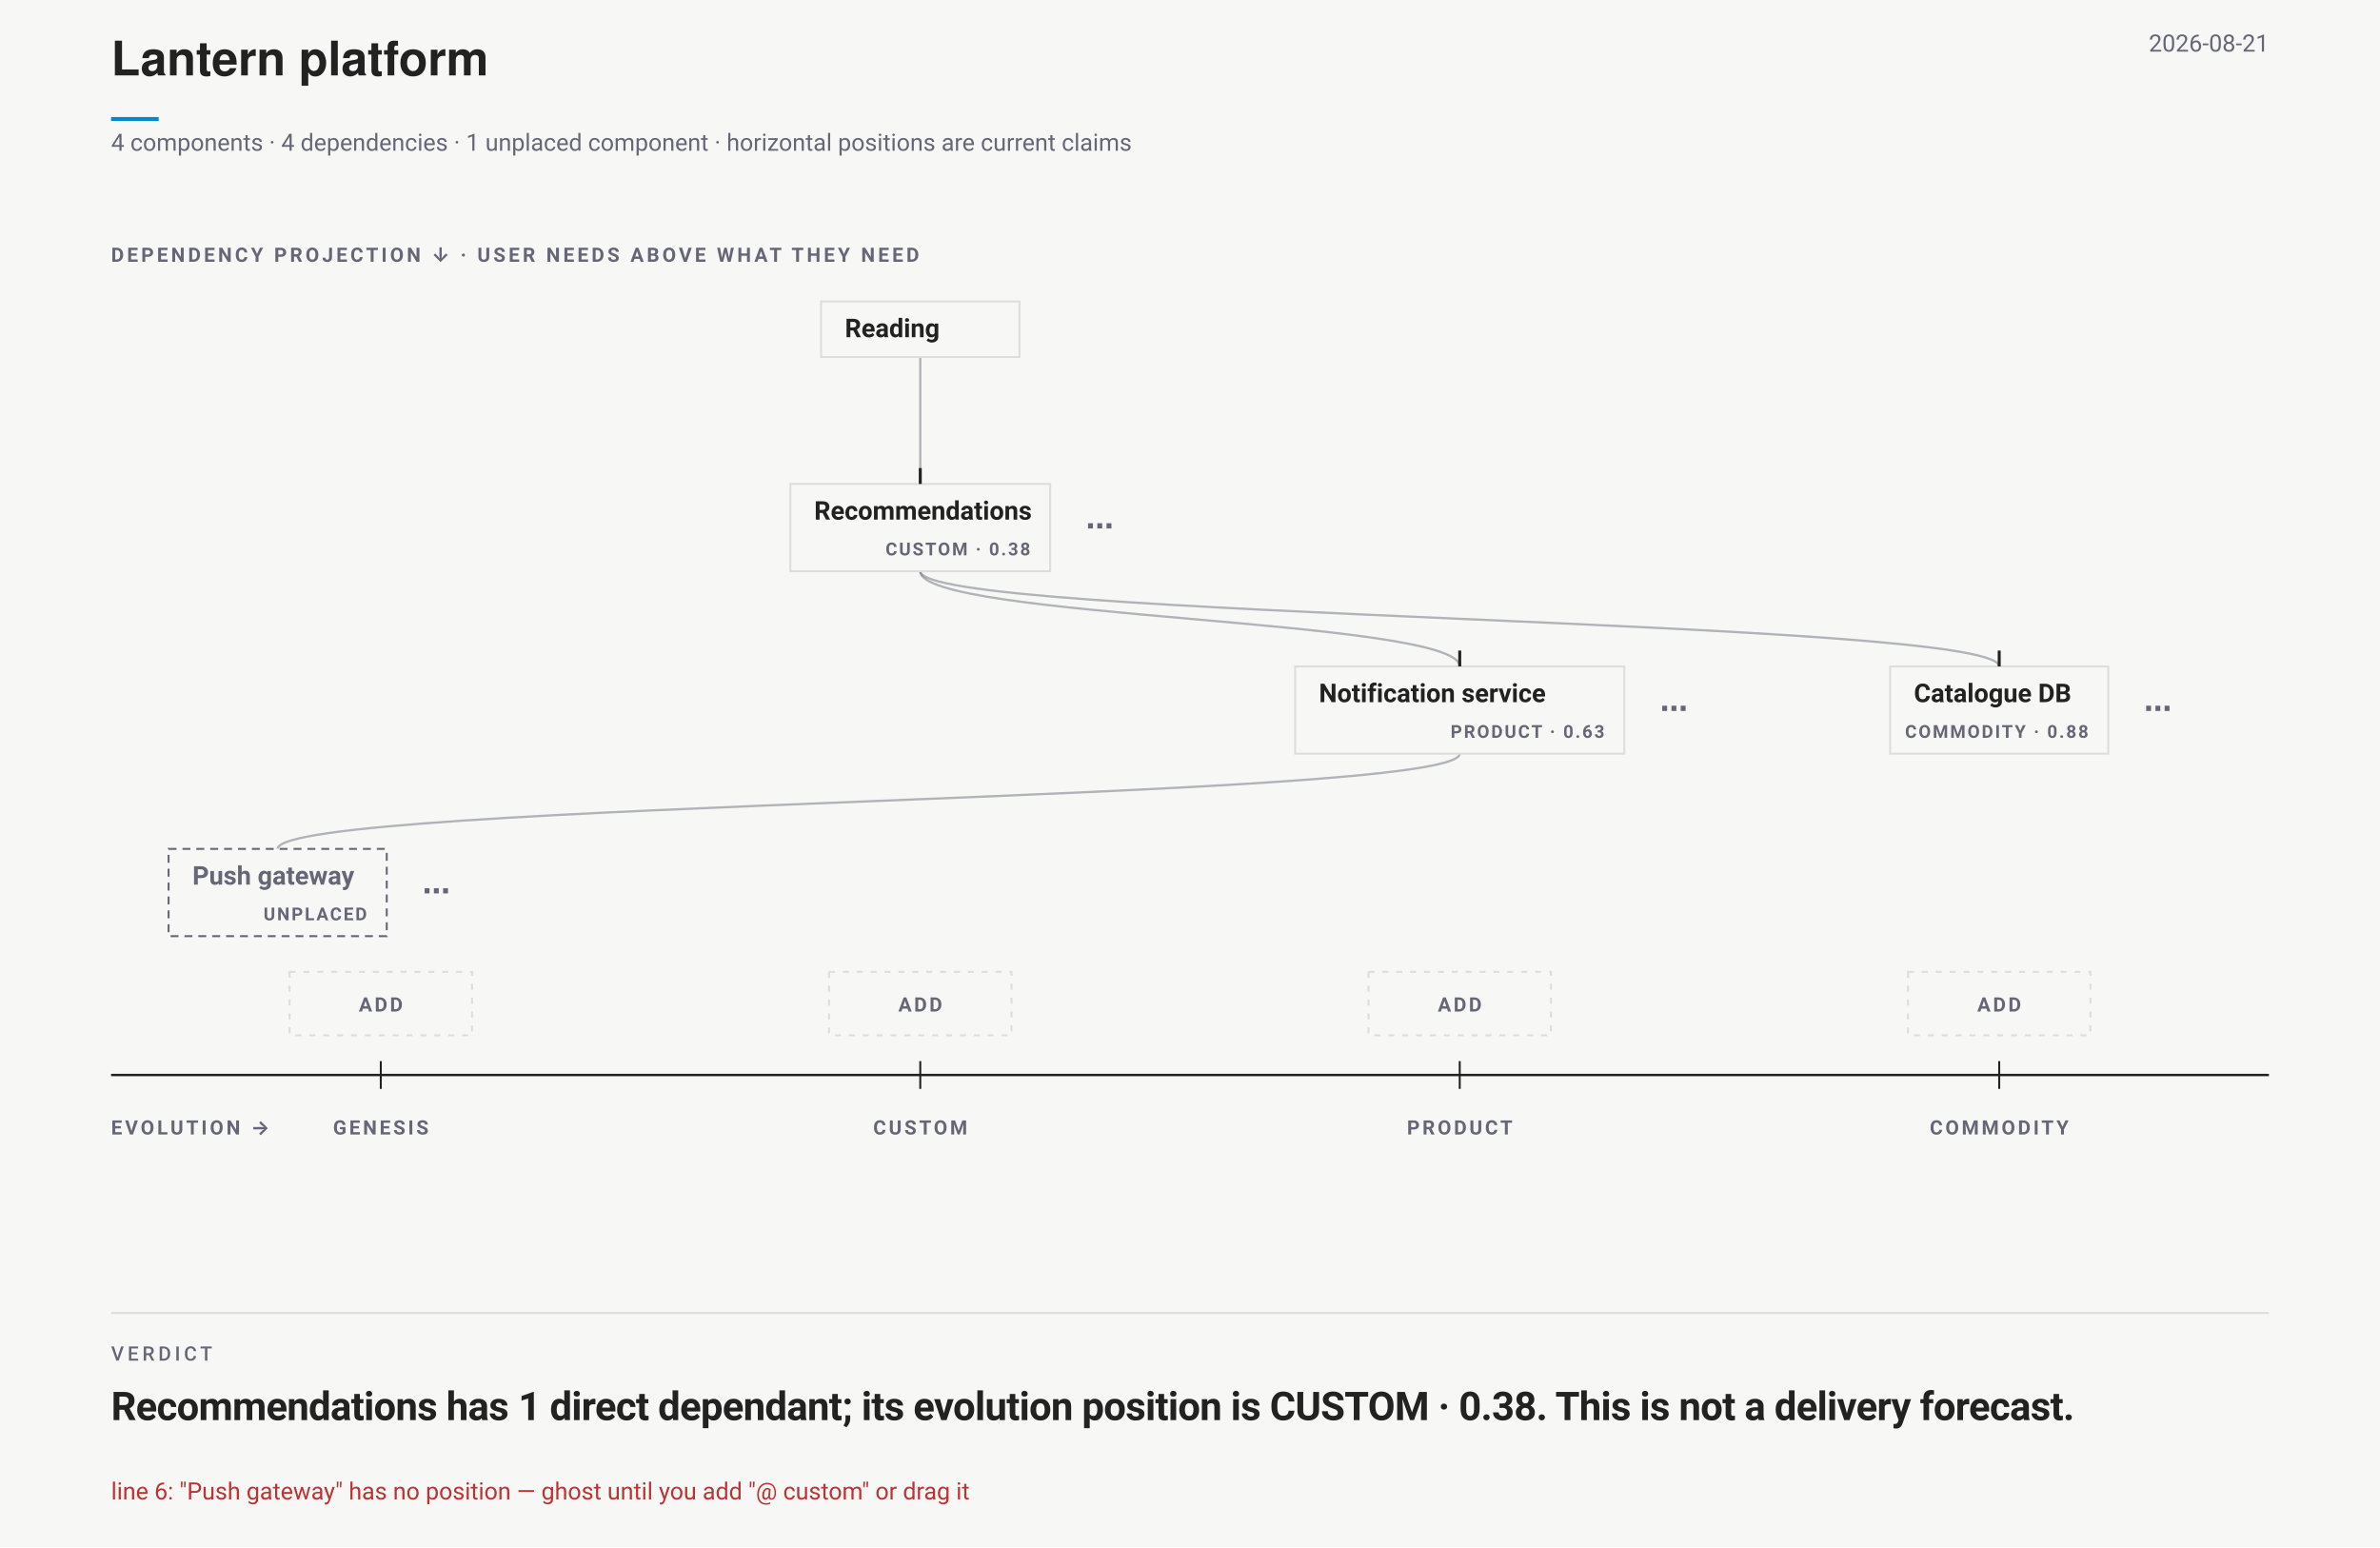
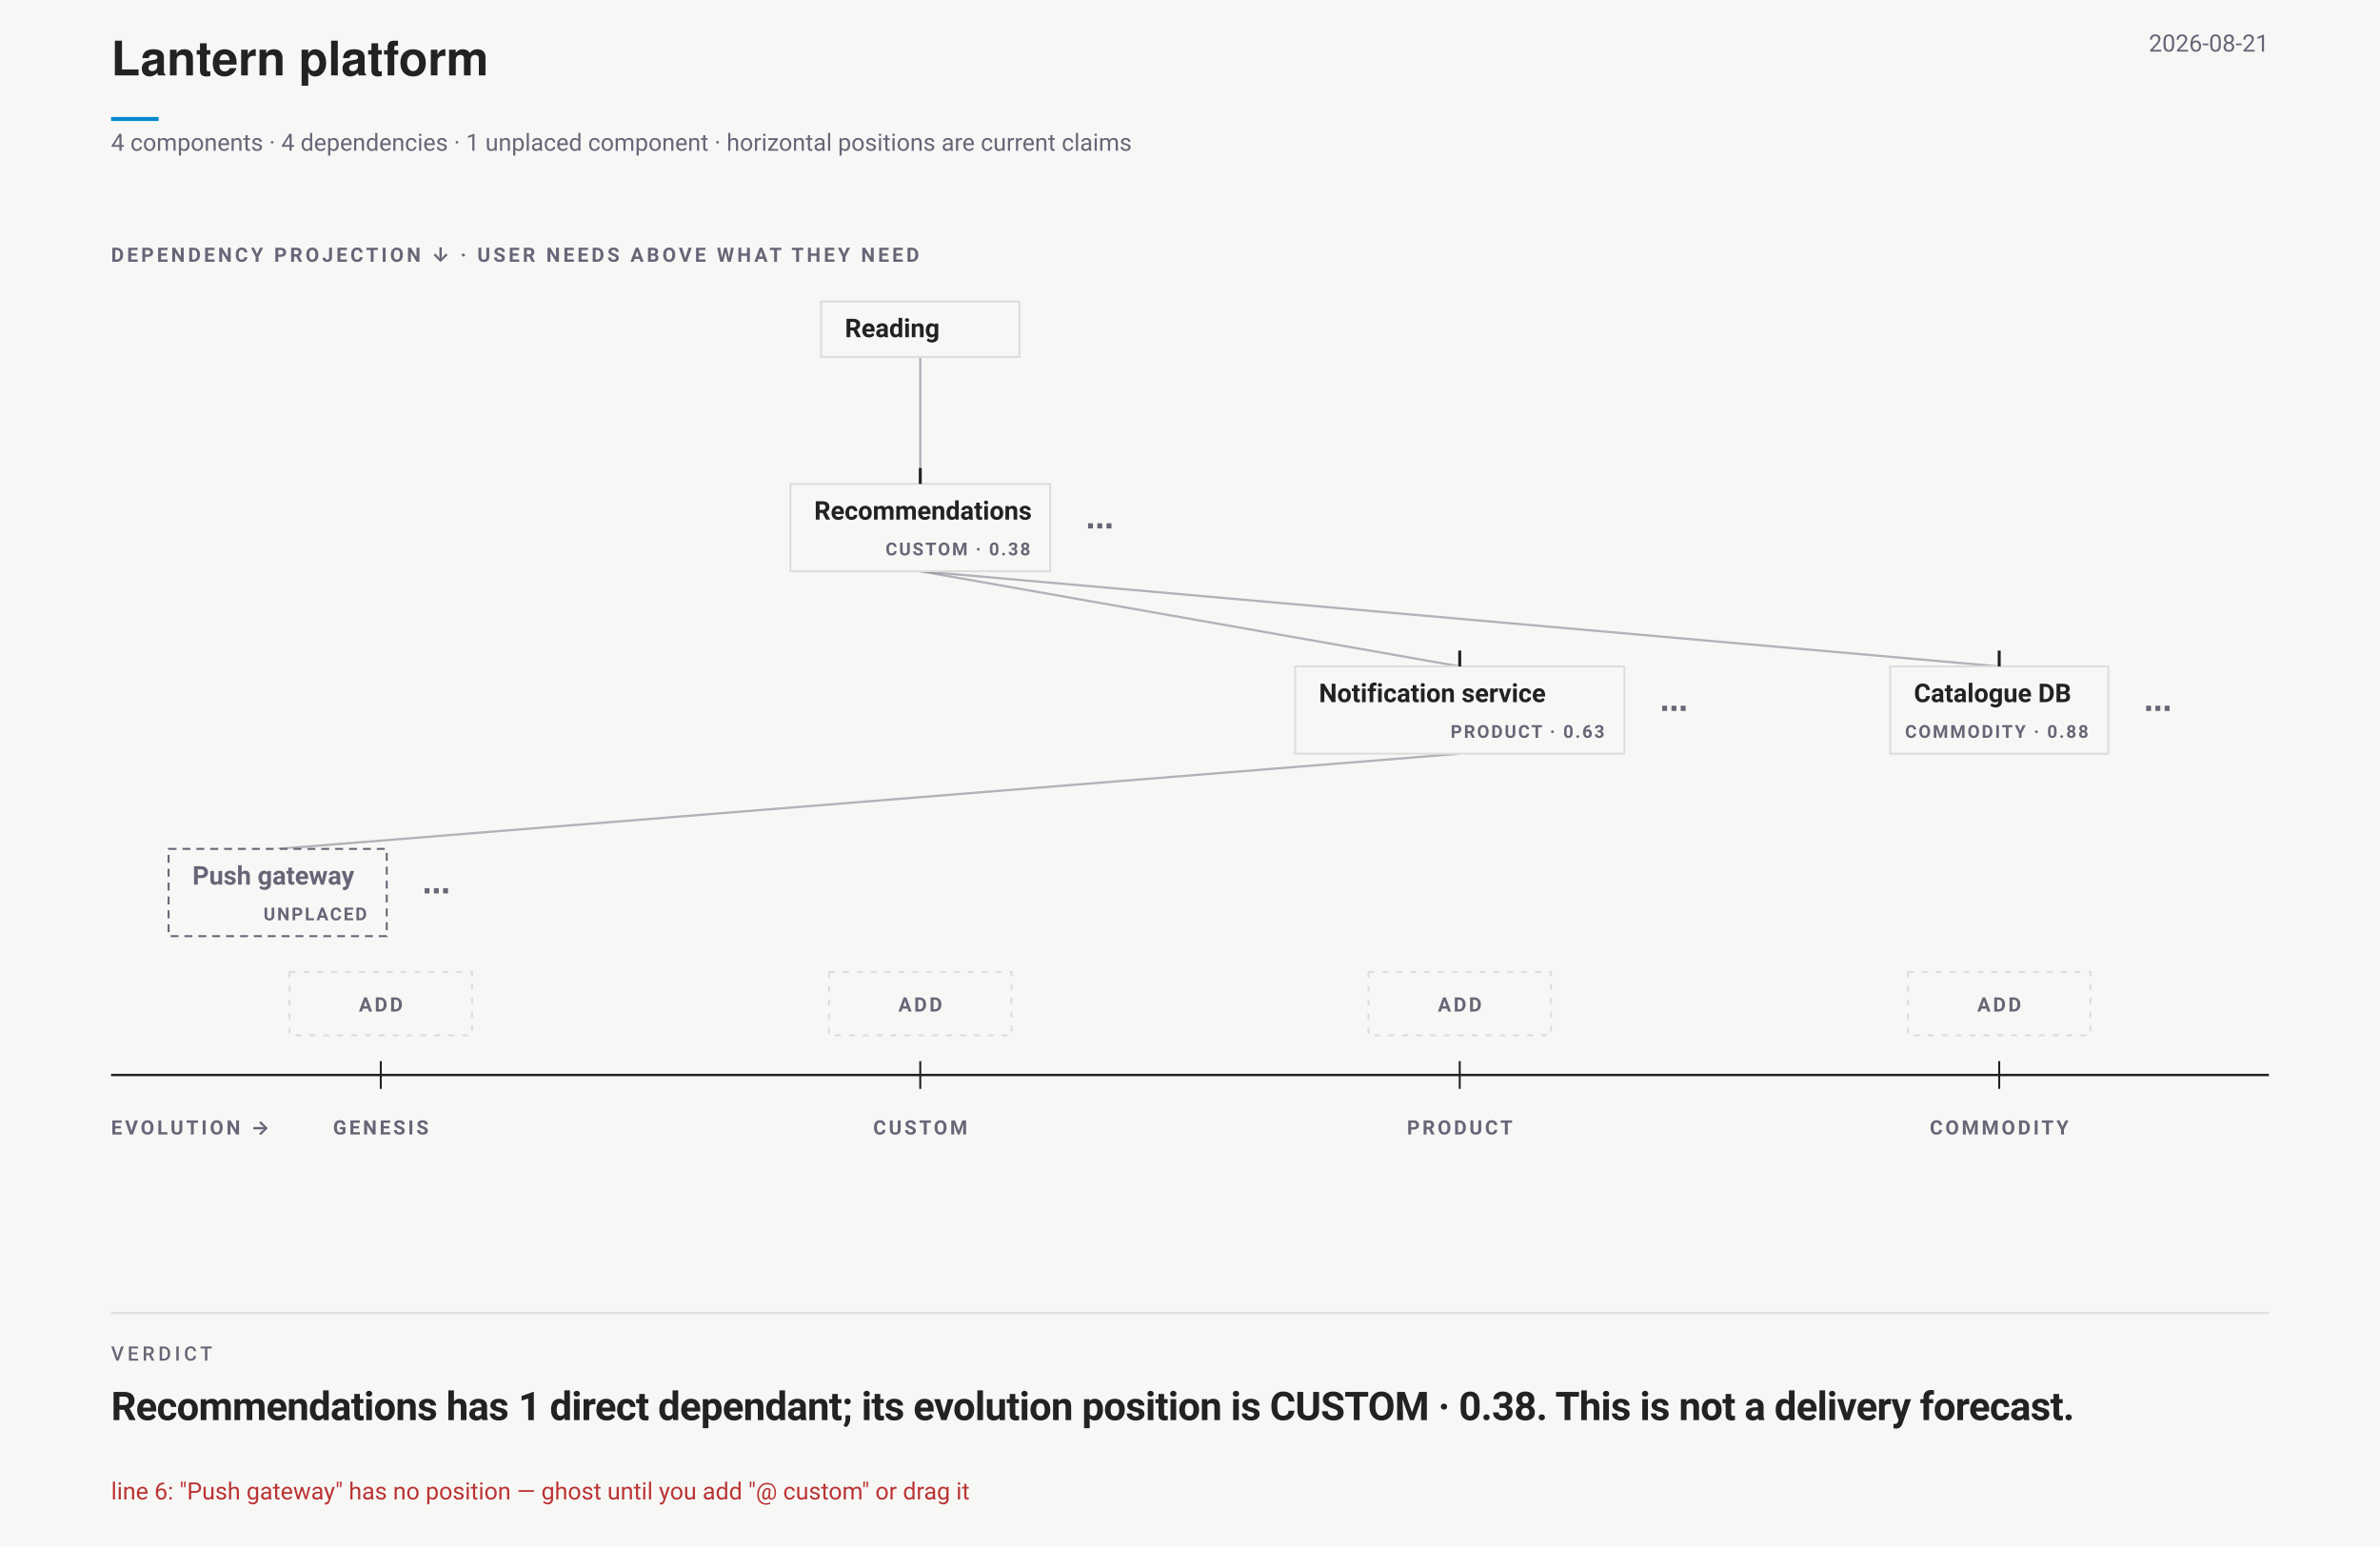
<svg xmlns="http://www.w3.org/2000/svg" data-wardley-strategic-field="" width="1200" height="780" viewBox="0 0 1200 780" font-family="-apple-system,BlinkMacSystemFont,'Segoe UI',Roboto,sans-serif">
  <rect width="1200" height="780" fill="#f7f8f6" />
  <text x="56" y="38" font-family="'Helvetica Neue',Helvetica,'Segoe UI',Roboto,sans-serif" font-size="24" font-weight="700" fill="#222">Lantern platform</text>
  <line data-document-accent="" x1="56" y1="60" x2="80" y2="60" stroke="#08c" stroke-width="2" />
  <text x="1144" y="26" text-anchor="end" font-size="12" fill="#667">2026-08-21</text>
  <text x="56" y="76" font-size="12" fill="#667">4 components · 4 dependencies · 1 unplaced component · horizontal positions are current claims</text>
  <g data-wardley-strategic-field="" data-dependency-projection="" transform="translate(0 118)">
    <text x="56" y="14" font-size="10" font-weight="700" letter-spacing="1.5" fill="#667">DEPENDENCY PROJECTION ↓ · USER NEEDS ABOVE WHAT THEY NEED</text>
-     <path class="edge" d="M 464 62 C 464 94, 464 94, 464 126" fill="none" stroke="#667" stroke-opacity=".48" stroke-width="1.15" />
-     <path class="edge" d="M 464 170 C 464 194, 736 194, 736 218" fill="none" stroke="#667" stroke-opacity=".48" stroke-width="1.15" />
-     <path class="edge" d="M 736 262 C 736 286, 140 286, 140 310" fill="none" stroke="#667" stroke-opacity=".48" stroke-width="1.15" />
-     <path class="edge" d="M 464 170 C 464 194, 1008 194, 1008 218" fill="none" stroke="#667" stroke-opacity=".48" stroke-width="1.15" />
+     <path class="edge" d="M 464 62 L 464 126" fill="none" stroke="#667" stroke-opacity=".48" stroke-width="1.15" />
+     <path class="edge" d="M 464 170 L 736 218" fill="none" stroke="#667" stroke-opacity=".48" stroke-width="1.15" />
+     <path class="edge" d="M 736 262 L 140 310" fill="none" stroke="#667" stroke-opacity=".48" stroke-width="1.15" />
+     <path class="edge" d="M 464 170 L 1008 218" fill="none" stroke="#667" stroke-opacity=".48" stroke-width="1.15" />
    <g data-strategic-inventory="" data-components="4" data-dependencies="4">
      <g data-strategic-edit-pair="">
        <rect data-menu-bridge="" aria-hidden="true" x="398.5" y="126" width="178" height="44" fill="#f7f8f6" fill-opacity="0" />
        <g data-drag="evo" data-name="Recommendations" data-line="2" data-strategic-node="W01" aria-label="Recommendations. Evolution CUSTOM · 0.38. Needs Notification service, Catalogue DB. Needed by Reading.">
          <rect class="strategic-label-plane" x="398.5" y="126" width="131" height="44" fill="#f7f8f6" stroke="#ddd" stroke-width="1" />
          <line data-evolution-pin="" data-authored-x="0.375" x1="464" y1="118" x2="464" y2="126" stroke="#222" stroke-width="1.5" />
          <rect data-stage-hit="" data-edit="stage" data-line="2" data-raw="custom" x="485.5" y="126" width="44" height="44" fill="#f7f8f6" fill-opacity="0" tabindex="0" role="button" aria-label="Cycle evolution stage: Recommendations" />
          <rect data-title-hit="" data-edit="name" data-line="2" data-raw="Recommendations" x="402.5" y="126" width="79" height="44" fill="#f7f8f6" fill-opacity="0" tabindex="0" role="button" aria-label="Rename component: Recommendations" />
          <text x="410.5" y="144" font-size="13" font-weight="650" fill="#222" pointer-events="none">Recommendations</text>
          <text x="519.5" y="162" text-anchor="end" font-size="9" font-weight="700" letter-spacing=".9" fill="#667" pointer-events="none">CUSTOM · 0.38</text>
        </g>
        <g data-edit="componentmenu" data-line="2" data-raw="Recommendations" data-menu-for="Recommendations" tabindex="0" role="button" aria-label="More options: Recommendations">
          <rect x="532.5" y="126" width="44" height="44" fill="#f7f8f6" fill-opacity="0" data-hit="" />
          <text x="554.5" y="152" text-anchor="middle" font-size="14" font-weight="700" fill="#667" pointer-events="none">⋯</text>
        </g>
      </g>
      <g data-strategic-edit-pair="">
        <rect data-menu-bridge="" aria-hidden="true" x="653" y="218" width="213" height="44" fill="#f7f8f6" fill-opacity="0" />
        <g data-drag="evo" data-name="Notification service" data-line="3" data-strategic-node="W02" aria-label="Notification service. Evolution PRODUCT · 0.63. Needs Push gateway. Needed by Recommendations.">
          <rect class="strategic-label-plane" x="653" y="218" width="166" height="44" fill="#f7f8f6" stroke="#ddd" stroke-width="1" />
          <line data-evolution-pin="" data-authored-x="0.625" x1="736" y1="210" x2="736" y2="218" stroke="#222" stroke-width="1.5" />
          <rect data-stage-hit="" data-edit="stage" data-line="3" data-raw="product" x="775" y="218" width="44" height="44" fill="#f7f8f6" fill-opacity="0" tabindex="0" role="button" aria-label="Cycle evolution stage: Notification service" />
          <rect data-title-hit="" data-edit="name" data-line="3" data-raw="Notification service" x="657" y="218" width="114" height="44" fill="#f7f8f6" fill-opacity="0" tabindex="0" role="button" aria-label="Rename component: Notification service" />
          <text x="665" y="236" font-size="13" font-weight="650" fill="#222" pointer-events="none">Notification service</text>
          <text x="809" y="254" text-anchor="end" font-size="9" font-weight="700" letter-spacing=".9" fill="#667" pointer-events="none">PRODUCT · 0.63</text>
        </g>
        <g data-edit="componentmenu" data-line="3" data-raw="Notification service" data-menu-for="Notification service" tabindex="0" role="button" aria-label="More options: Notification service">
          <rect x="822" y="218" width="44" height="44" fill="#f7f8f6" fill-opacity="0" data-hit="" />
          <text x="844" y="244" text-anchor="middle" font-size="14" font-weight="700" fill="#667" pointer-events="none">⋯</text>
        </g>
      </g>
      <g data-strategic-edit-pair="">
        <rect data-menu-bridge="" aria-hidden="true" x="953" y="218" width="157" height="44" fill="#f7f8f6" fill-opacity="0" />
        <g data-drag="evo" data-name="Catalogue DB" data-line="4" data-strategic-node="W03" aria-label="Catalogue DB. Evolution COMMODITY · 0.88. Needed by Recommendations.">
          <rect class="strategic-label-plane" x="953" y="218" width="110" height="44" fill="#f7f8f6" stroke="#ddd" stroke-width="1" />
          <line data-evolution-pin="" data-authored-x="0.875" x1="1008" y1="210" x2="1008" y2="218" stroke="#222" stroke-width="1.5" />
          <rect data-stage-hit="" data-edit="stage" data-line="4" data-raw="commodity" x="1019" y="218" width="44" height="44" fill="#f7f8f6" fill-opacity="0" tabindex="0" role="button" aria-label="Cycle evolution stage: Catalogue DB" />
          <rect data-title-hit="" data-edit="name" data-line="4" data-raw="Catalogue DB" x="957" y="218" width="58" height="44" fill="#f7f8f6" fill-opacity="0" tabindex="0" role="button" aria-label="Rename component: Catalogue DB" />
          <text x="965" y="236" font-size="13" font-weight="650" fill="#222" pointer-events="none">Catalogue DB</text>
          <text x="1053" y="254" text-anchor="end" font-size="9" font-weight="700" letter-spacing=".9" fill="#667" pointer-events="none">COMMODITY · 0.88</text>
        </g>
        <g data-edit="componentmenu" data-line="4" data-raw="Catalogue DB" data-menu-for="Catalogue DB" tabindex="0" role="button" aria-label="More options: Catalogue DB">
          <rect x="1066" y="218" width="44" height="44" fill="#f7f8f6" fill-opacity="0" data-hit="" />
          <text x="1088" y="244" text-anchor="middle" font-size="14" font-weight="700" fill="#667" pointer-events="none">⋯</text>
        </g>
      </g>
      <g data-strategic-edit-pair="">
        <rect data-menu-bridge="" aria-hidden="true" x="85" y="310" width="157" height="44" fill="#f7f8f6" fill-opacity="0" />
        <g data-drag="evo" data-name="Push gateway" data-line="5" data-strategic-node="W04" aria-label="Push gateway. Evolution UNPLACED. Needed by Notification service.">
          <rect class="strategic-label-plane" x="85" y="310" width="110" height="44" fill="#f7f8f6" stroke="#667" stroke-width="1" stroke-dasharray="4 3" />
          <rect data-title-hit="" data-edit="name" data-line="5" data-raw="Push gateway" x="89" y="310" width="58" height="44" fill="#f7f8f6" fill-opacity="0" tabindex="0" role="button" aria-label="Rename component: Push gateway" />
          <text x="97" y="328" font-size="13" font-weight="650" fill="#667" pointer-events="none">Push gateway</text>
          <text x="185" y="346" text-anchor="end" font-size="9" font-weight="700" letter-spacing=".9" fill="#667" pointer-events="none">UNPLACED</text>
        </g>
        <g data-edit="componentmenu" data-line="5" data-raw="Push gateway" data-menu-for="Push gateway" tabindex="0" role="button" aria-label="More options: Push gateway">
          <rect x="198" y="310" width="44" height="44" fill="#f7f8f6" fill-opacity="0" data-hit="" />
          <text x="220" y="336" text-anchor="middle" font-size="14" font-weight="700" fill="#667" pointer-events="none">⋯</text>
        </g>
      </g>
      <g class="strategic-anchor" data-source-line="1" aria-label="Reading. User need. Needs Recommendations.">
        <rect class="strategic-label-plane" x="414" y="34" width="100" height="28" fill="#f7f8f6" stroke="#ddd" stroke-width="1" />
        <rect data-title-hit="" data-edit="anchor" data-line="1" data-raw="Reading" x="418" y="34" width="48" height="44" fill="#f7f8f6" fill-opacity="0" tabindex="0" role="button" aria-label="Rename user need: Reading" />
        <text x="426" y="52" font-size="13" font-weight="650" fill="#222" pointer-events="none">Reading</text>
      </g>
    </g>
    <g data-strategic-add-row="">
      <rect data-add-bridge="" aria-hidden="true" x="56" y="366" width="1088" height="44" fill="#f7f8f6" fill-opacity="0" />
      <g data-edit="additem" data-stage="genesis" data-line="-1" data-raw="" tabindex="0" role="button" aria-label="Add component in genesis">
        <rect x="146" y="372" width="92" height="32" fill="none" stroke="#ddd" stroke-dasharray="3 4" />
        <text x="192" y="392" text-anchor="middle" font-size="10" font-weight="700" letter-spacing="1.2" fill="#667" pointer-events="none">ADD</text>
        <rect x="138" y="366" width="108" height="44" fill="#f7f8f6" fill-opacity="0" data-hit="" />
      </g>
      <g data-edit="additem" data-stage="custom" data-line="-1" data-raw="" tabindex="0" role="button" aria-label="Add component in custom">
        <rect x="418" y="372" width="92" height="32" fill="none" stroke="#ddd" stroke-dasharray="3 4" />
        <text x="464" y="392" text-anchor="middle" font-size="10" font-weight="700" letter-spacing="1.2" fill="#667" pointer-events="none">ADD</text>
        <rect x="410" y="366" width="108" height="44" fill="#f7f8f6" fill-opacity="0" data-hit="" />
      </g>
      <g data-edit="additem" data-stage="product" data-line="-1" data-raw="" tabindex="0" role="button" aria-label="Add component in product">
        <rect x="690" y="372" width="92" height="32" fill="none" stroke="#ddd" stroke-dasharray="3 4" />
        <text x="736" y="392" text-anchor="middle" font-size="10" font-weight="700" letter-spacing="1.2" fill="#667" pointer-events="none">ADD</text>
        <rect x="682" y="366" width="108" height="44" fill="#f7f8f6" fill-opacity="0" data-hit="" />
      </g>
      <g data-edit="additem" data-stage="commodity" data-line="-1" data-raw="" tabindex="0" role="button" aria-label="Add component in commodity">
        <rect x="962" y="372" width="92" height="32" fill="none" stroke="#ddd" stroke-dasharray="3 4" />
        <text x="1008" y="392" text-anchor="middle" font-size="10" font-weight="700" letter-spacing="1.2" fill="#667" pointer-events="none">ADD</text>
        <rect x="954" y="366" width="108" height="44" fill="#f7f8f6" fill-opacity="0" data-hit="" />
      </g>
    </g>
    <g data-evolution-ruler="">
      <line x1="56" y1="424" x2="1144" y2="424" stroke="#222" stroke-width="1.2" />
      <text x="56" y="454" font-size="10" font-weight="700" letter-spacing="1.4" fill="#667">EVOLUTION →</text>
      <line x1="192" y1="417" x2="192" y2="431" stroke="#222" stroke-width="1" />
      <text x="192" y="454" text-anchor="middle" font-size="10" font-weight="700" letter-spacing="1.3" fill="#667">GENESIS</text>
      <line x1="464" y1="417" x2="464" y2="431" stroke="#222" stroke-width="1" />
      <text x="464" y="454" text-anchor="middle" font-size="10" font-weight="700" letter-spacing="1.3" fill="#667">CUSTOM</text>
      <line x1="736" y1="417" x2="736" y2="431" stroke="#222" stroke-width="1" />
      <text x="736" y="454" text-anchor="middle" font-size="10" font-weight="700" letter-spacing="1.3" fill="#667">PRODUCT</text>
      <line x1="1008" y1="417" x2="1008" y2="431" stroke="#222" stroke-width="1" />
      <text x="1008" y="454" text-anchor="middle" font-size="10" font-weight="700" letter-spacing="1.3" fill="#667">COMMODITY</text>
    </g>
  </g>
  <line x1="56" y1="662" x2="1144" y2="662" stroke="#ddd" />
  <text xml:space="preserve" x="56" y="686" font-family="-apple-system,BlinkMacSystemFont,'Segoe UI',Roboto,sans-serif" font-size="10" font-weight="500" letter-spacing="1.8" fill="#667">VERDICT</text>
  <text xml:space="preserve" x="56" y="716" font-family="-apple-system,BlinkMacSystemFont,'Segoe UI',Roboto,sans-serif" font-size="20" font-weight="700" letter-spacing="-0.3" fill="#222">Recommendations has <tspan class="vfig" fill="#222">1 direct dependant</tspan>; its evolution position is CUSTOM · 0.38. This is not a delivery forecast.</text>
  <rect x="52" y="674" width="828" height="56" fill="transparent" data-edit="verdictedit" data-line="-1" data-raw="" />
  <rect x="52" y="674" width="828" height="56" fill="transparent" style="cursor:pointer" data-edit="verdict" data-line="-1" data-raw="" tabindex="0" role="button" aria-label="Verdict — edit, copy, or switch it off" />
  <text x="56" y="756" font-size="12" fill="#b33">line 6: "Push gateway" has no position — ghost until you add "@ custom" or drag it</text>
</svg>
